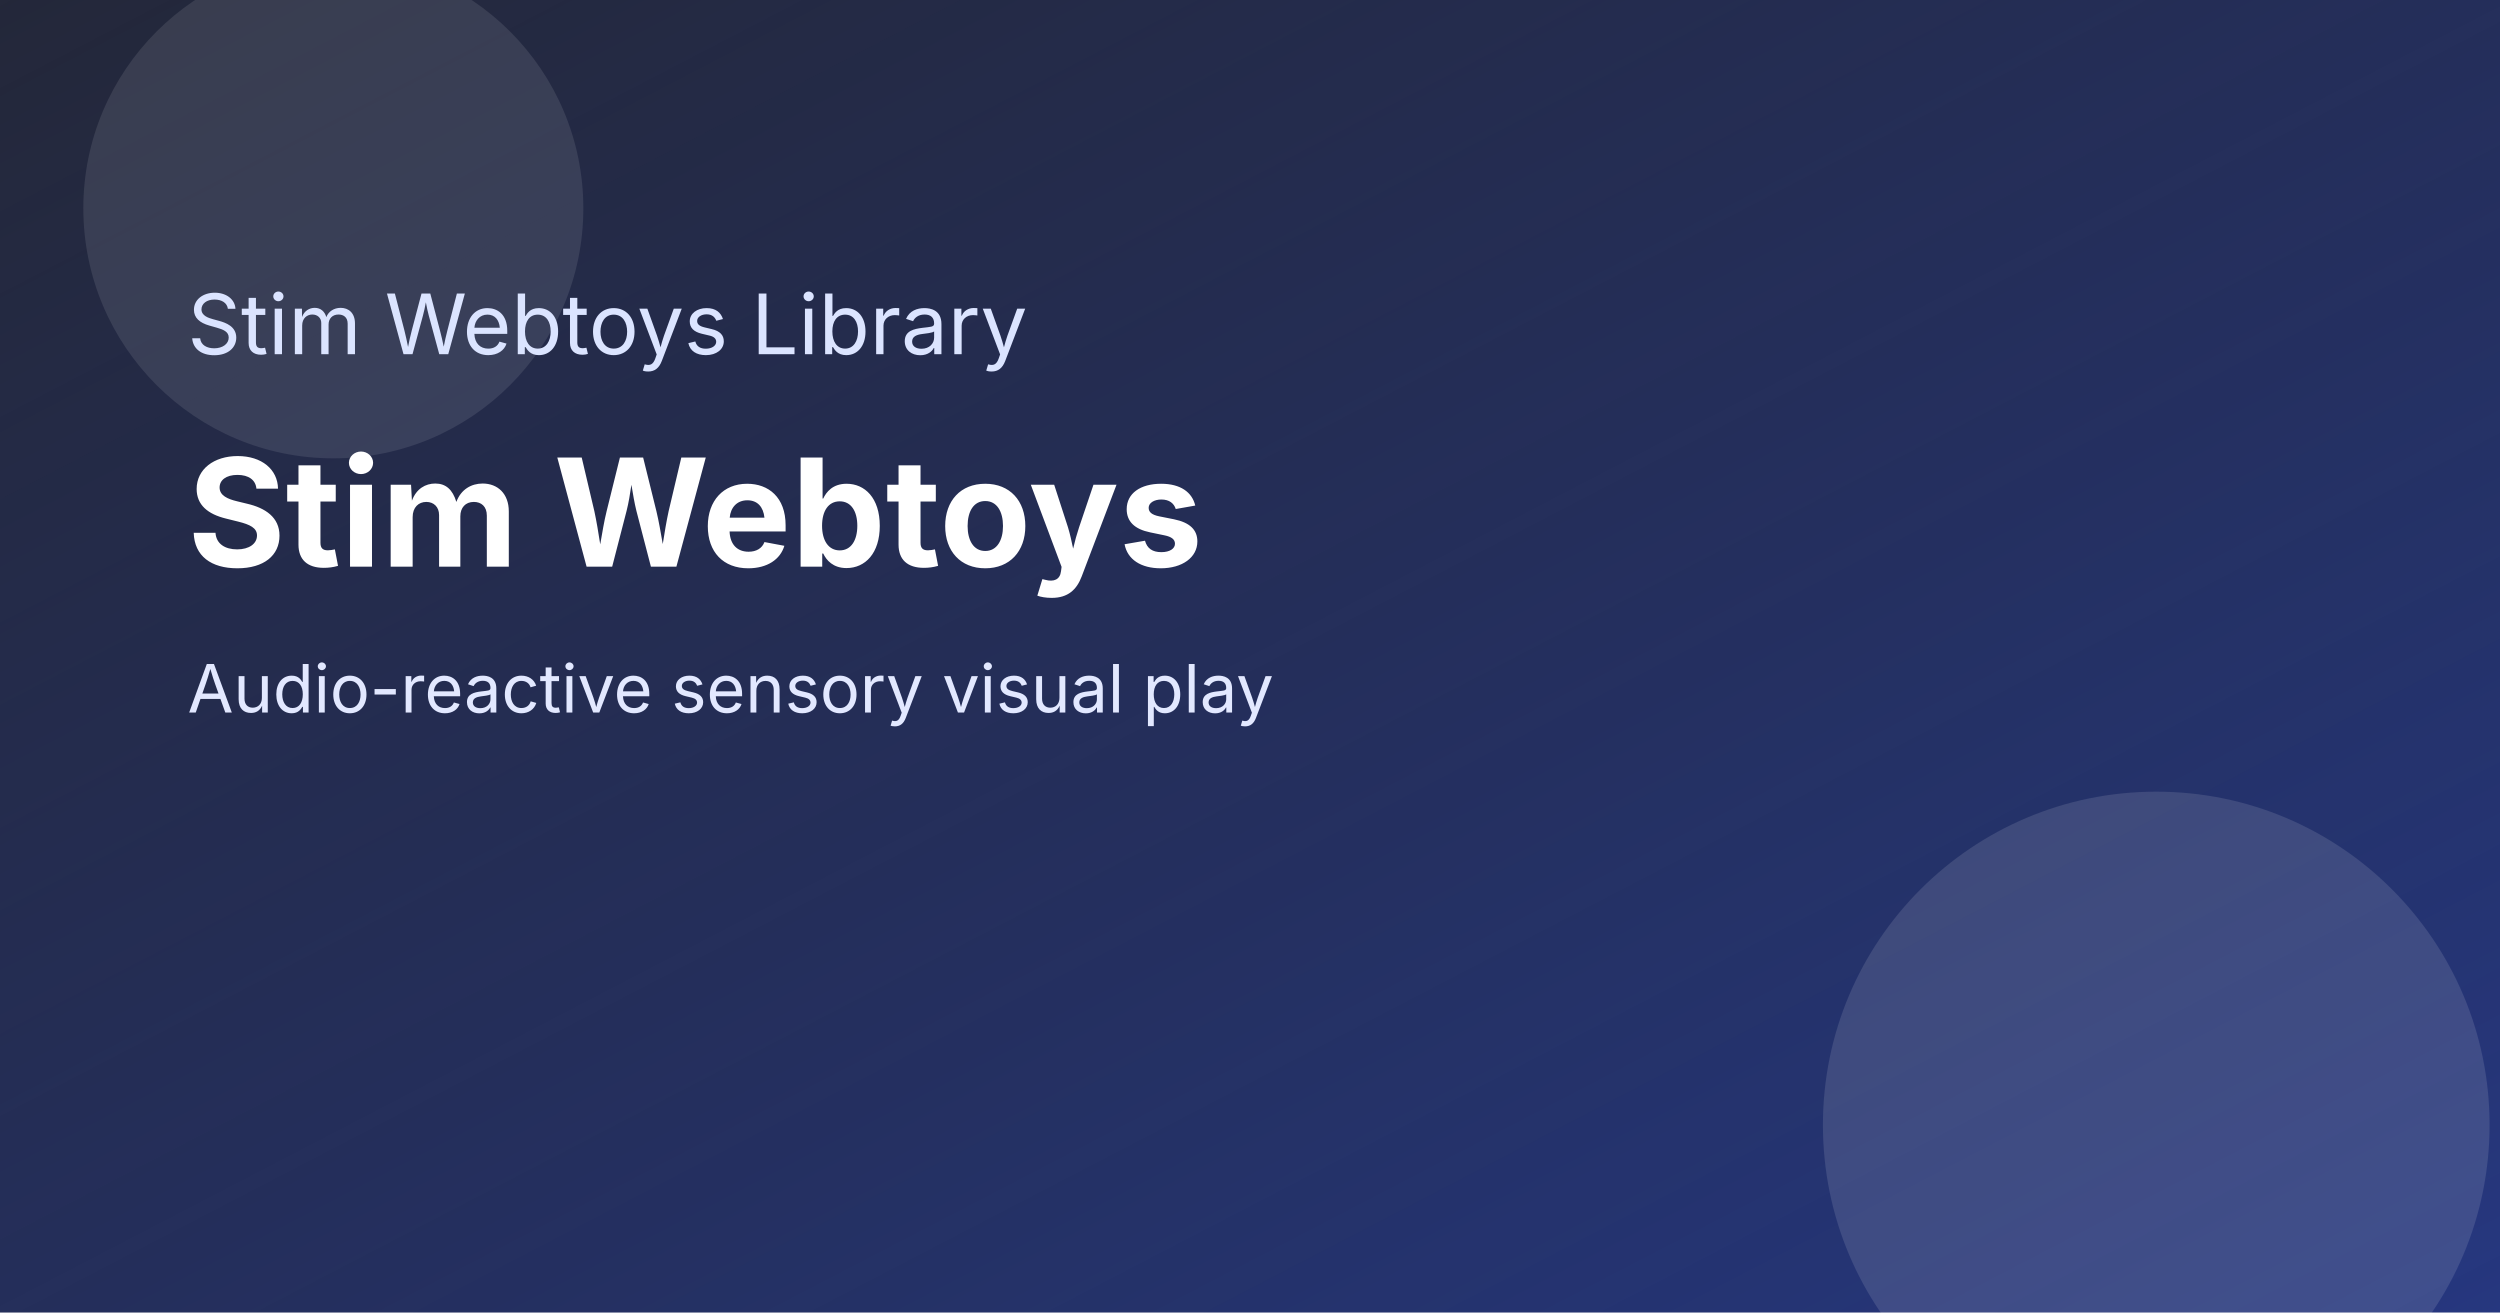
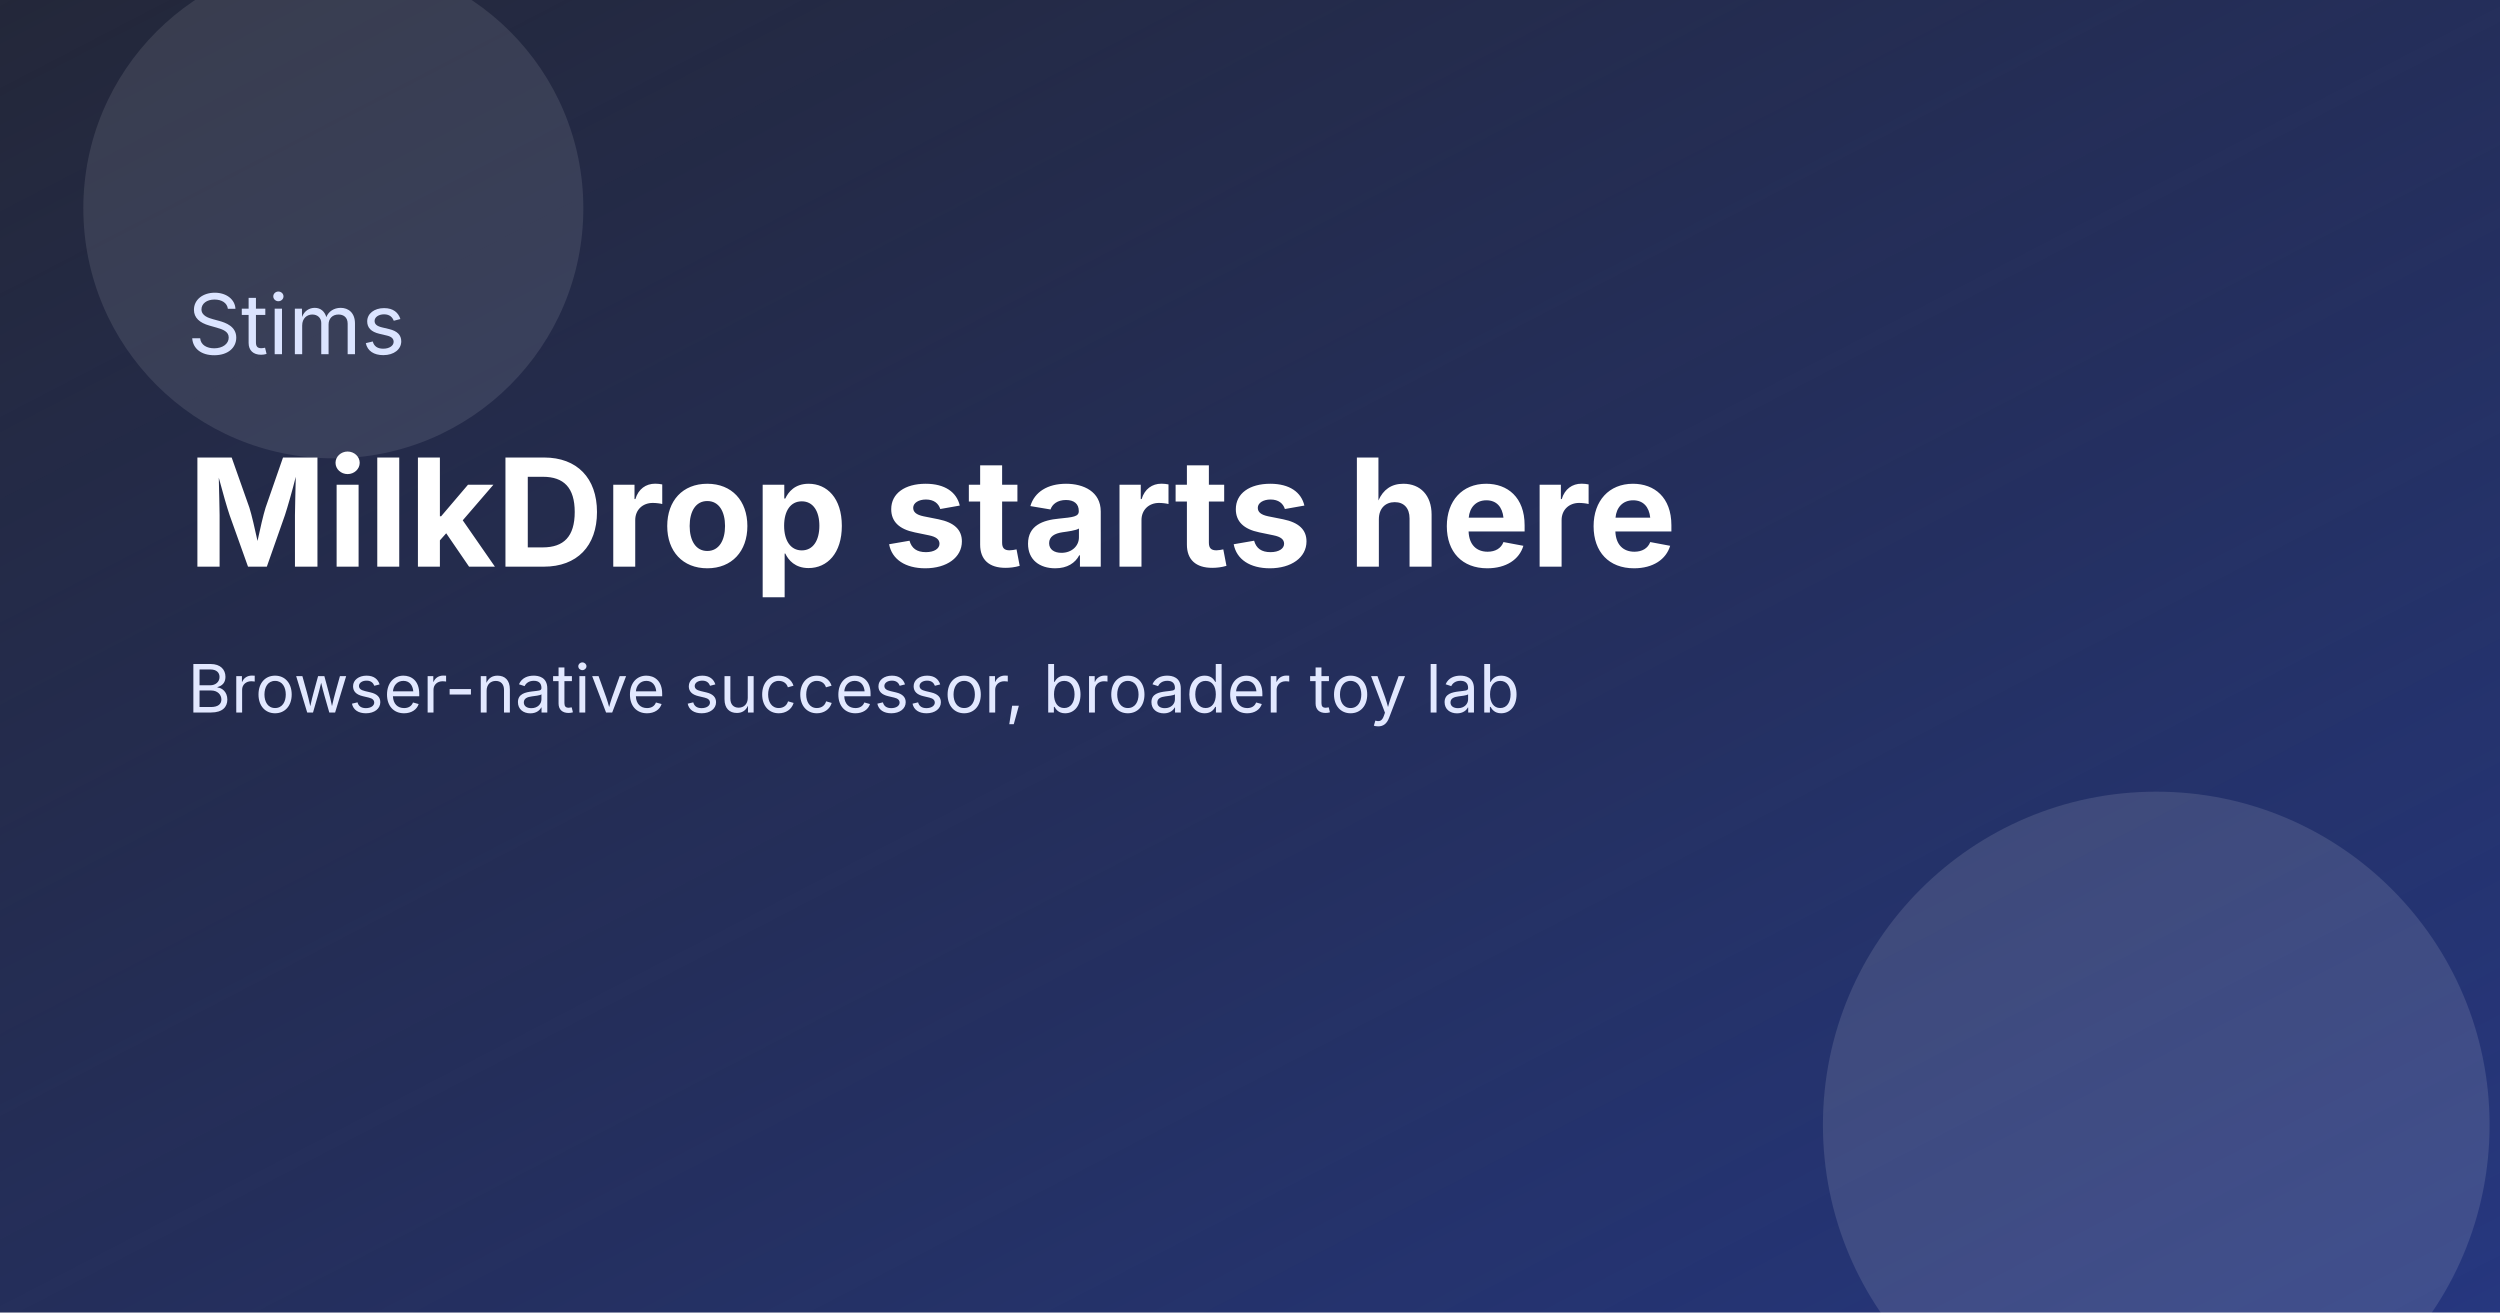
<svg xmlns="http://www.w3.org/2000/svg" width="1200" height="630" viewBox="0 0 1200 630" role="img" aria-label="Stim Webtoys">
  <defs>
    <linearGradient id="bg" x1="0" y1="0" x2="1" y2="1">
      <stop offset="0%" stop-color="#0b1024" />
      <stop offset="100%" stop-color="#26377f" />
    </linearGradient>
    <linearGradient id="shine" x1="0" y1="0" x2="1" y2="1">
      <stop offset="0%" stop-color="rgba(255,255,255,0.25)" />
      <stop offset="100%" stop-color="rgba(255,255,255,0)" />
    </linearGradient>
  </defs>
  <rect width="1200" height="630" fill="url(#bg)" />
  <rect x="0" y="0" width="1200" height="630" fill="url(#shine)" opacity="0.4" />
  <circle cx="1035" cy="540" r="160" fill="rgba(255,255,255,0.12)" />
  <circle cx="160" cy="100" r="120" fill="rgba(255,255,255,0.1)" />
-   <text x="90" y="170" font-size="40" fill="#dbe4ff" font-family="Inter, Arial, sans-serif">Stim Webtoys Library</text>
-   <text x="90" y="272" font-size="72" font-weight="700" fill="#ffffff" font-family="Inter, Arial, sans-serif">Stim Webtoys</text>
-   <text x="90" y="342" font-size="32" fill="#e2e8ff" font-family="Inter, Arial, sans-serif">Audio-reactive sensory visual play</text>
+   <text x="90" y="170" font-size="40" fill="#dbe4ff" font-family="Inter, Arial, sans-serif">Stims</text>
+   <text x="90" y="272" font-size="72" font-weight="700" fill="#ffffff" font-family="Inter, Arial, sans-serif">MilkDrop starts here</text>
+   <text x="90" y="342" font-size="32" fill="#e2e8ff" font-family="Inter, Arial, sans-serif">Browser-native successor, broader toy lab</text>
</svg>
